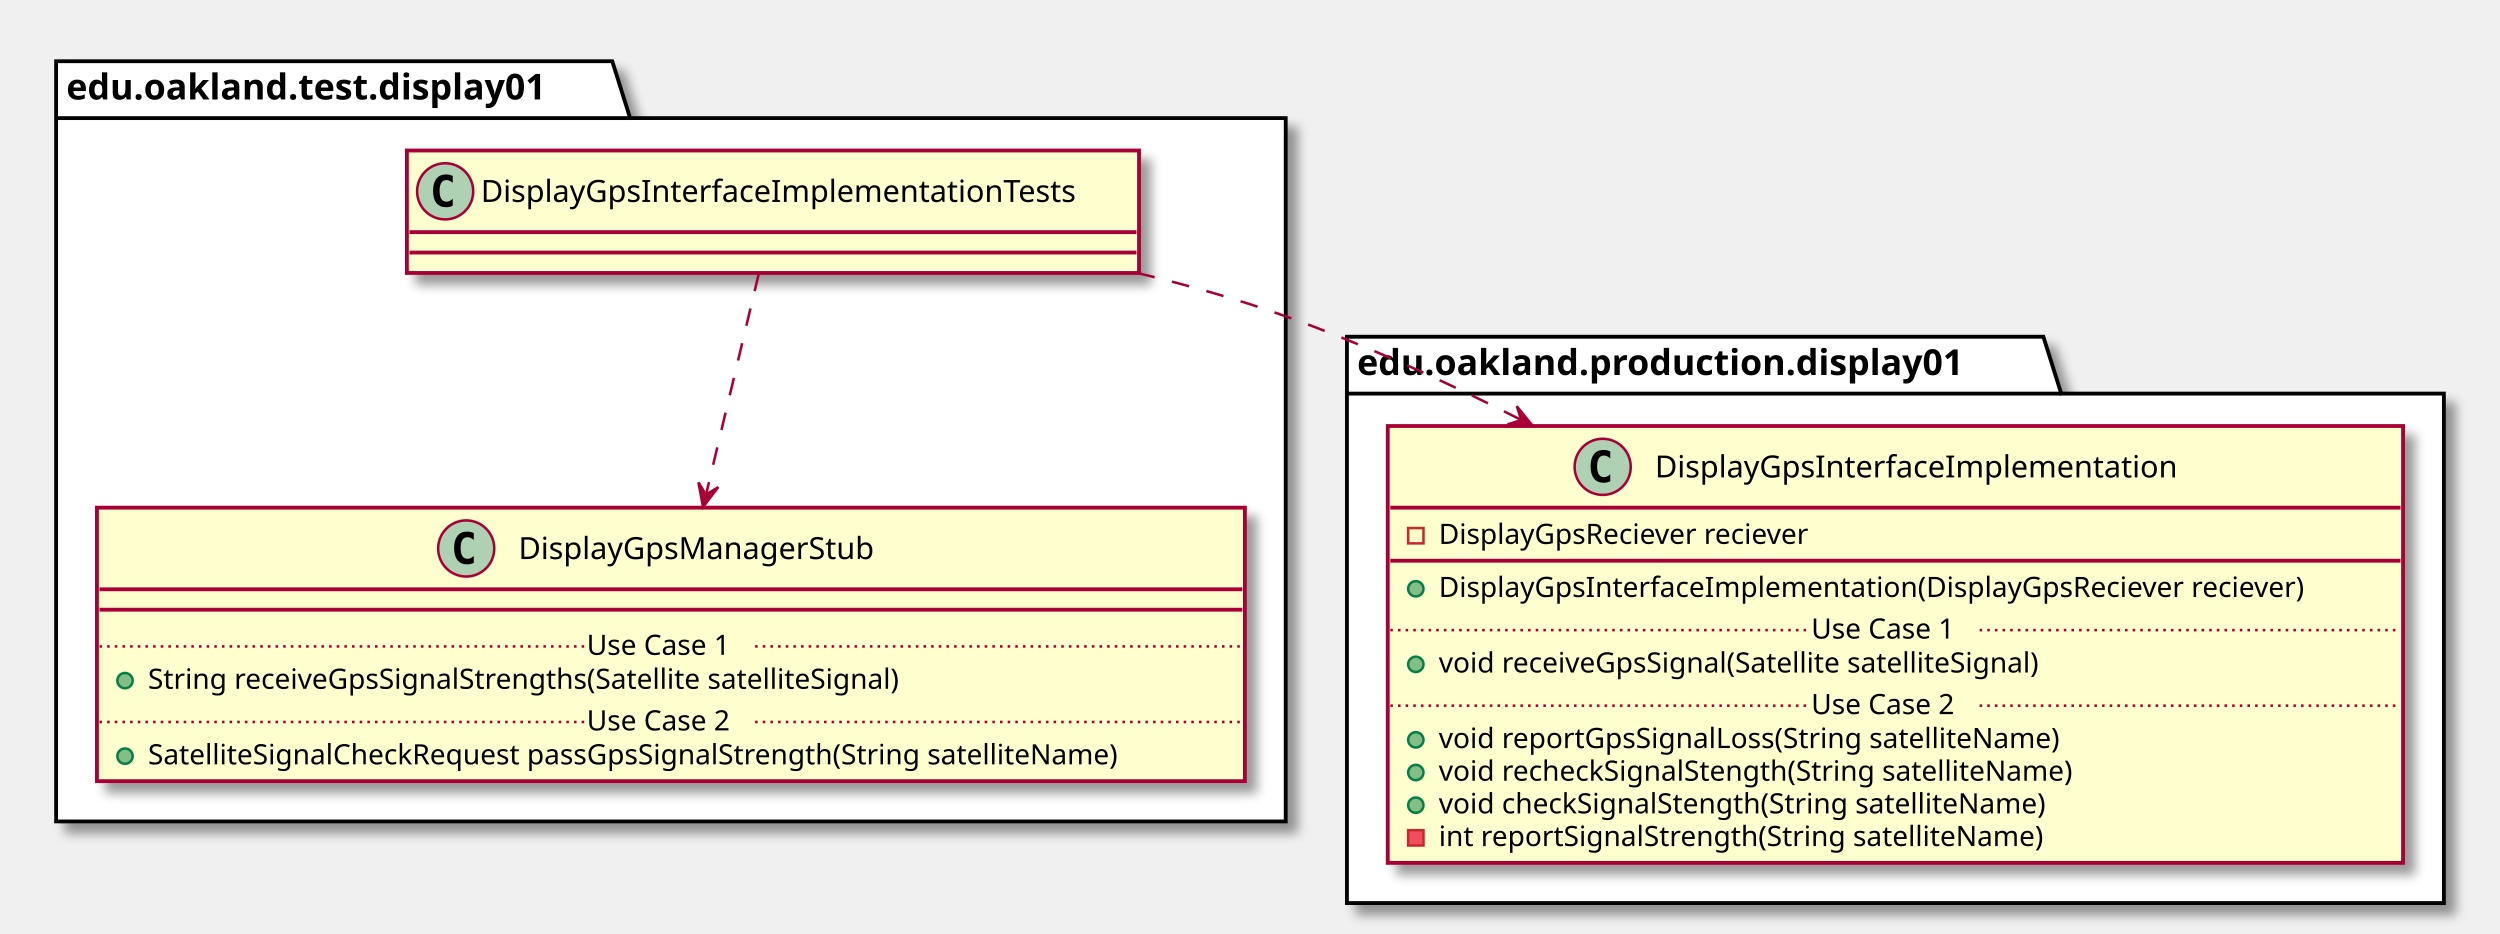
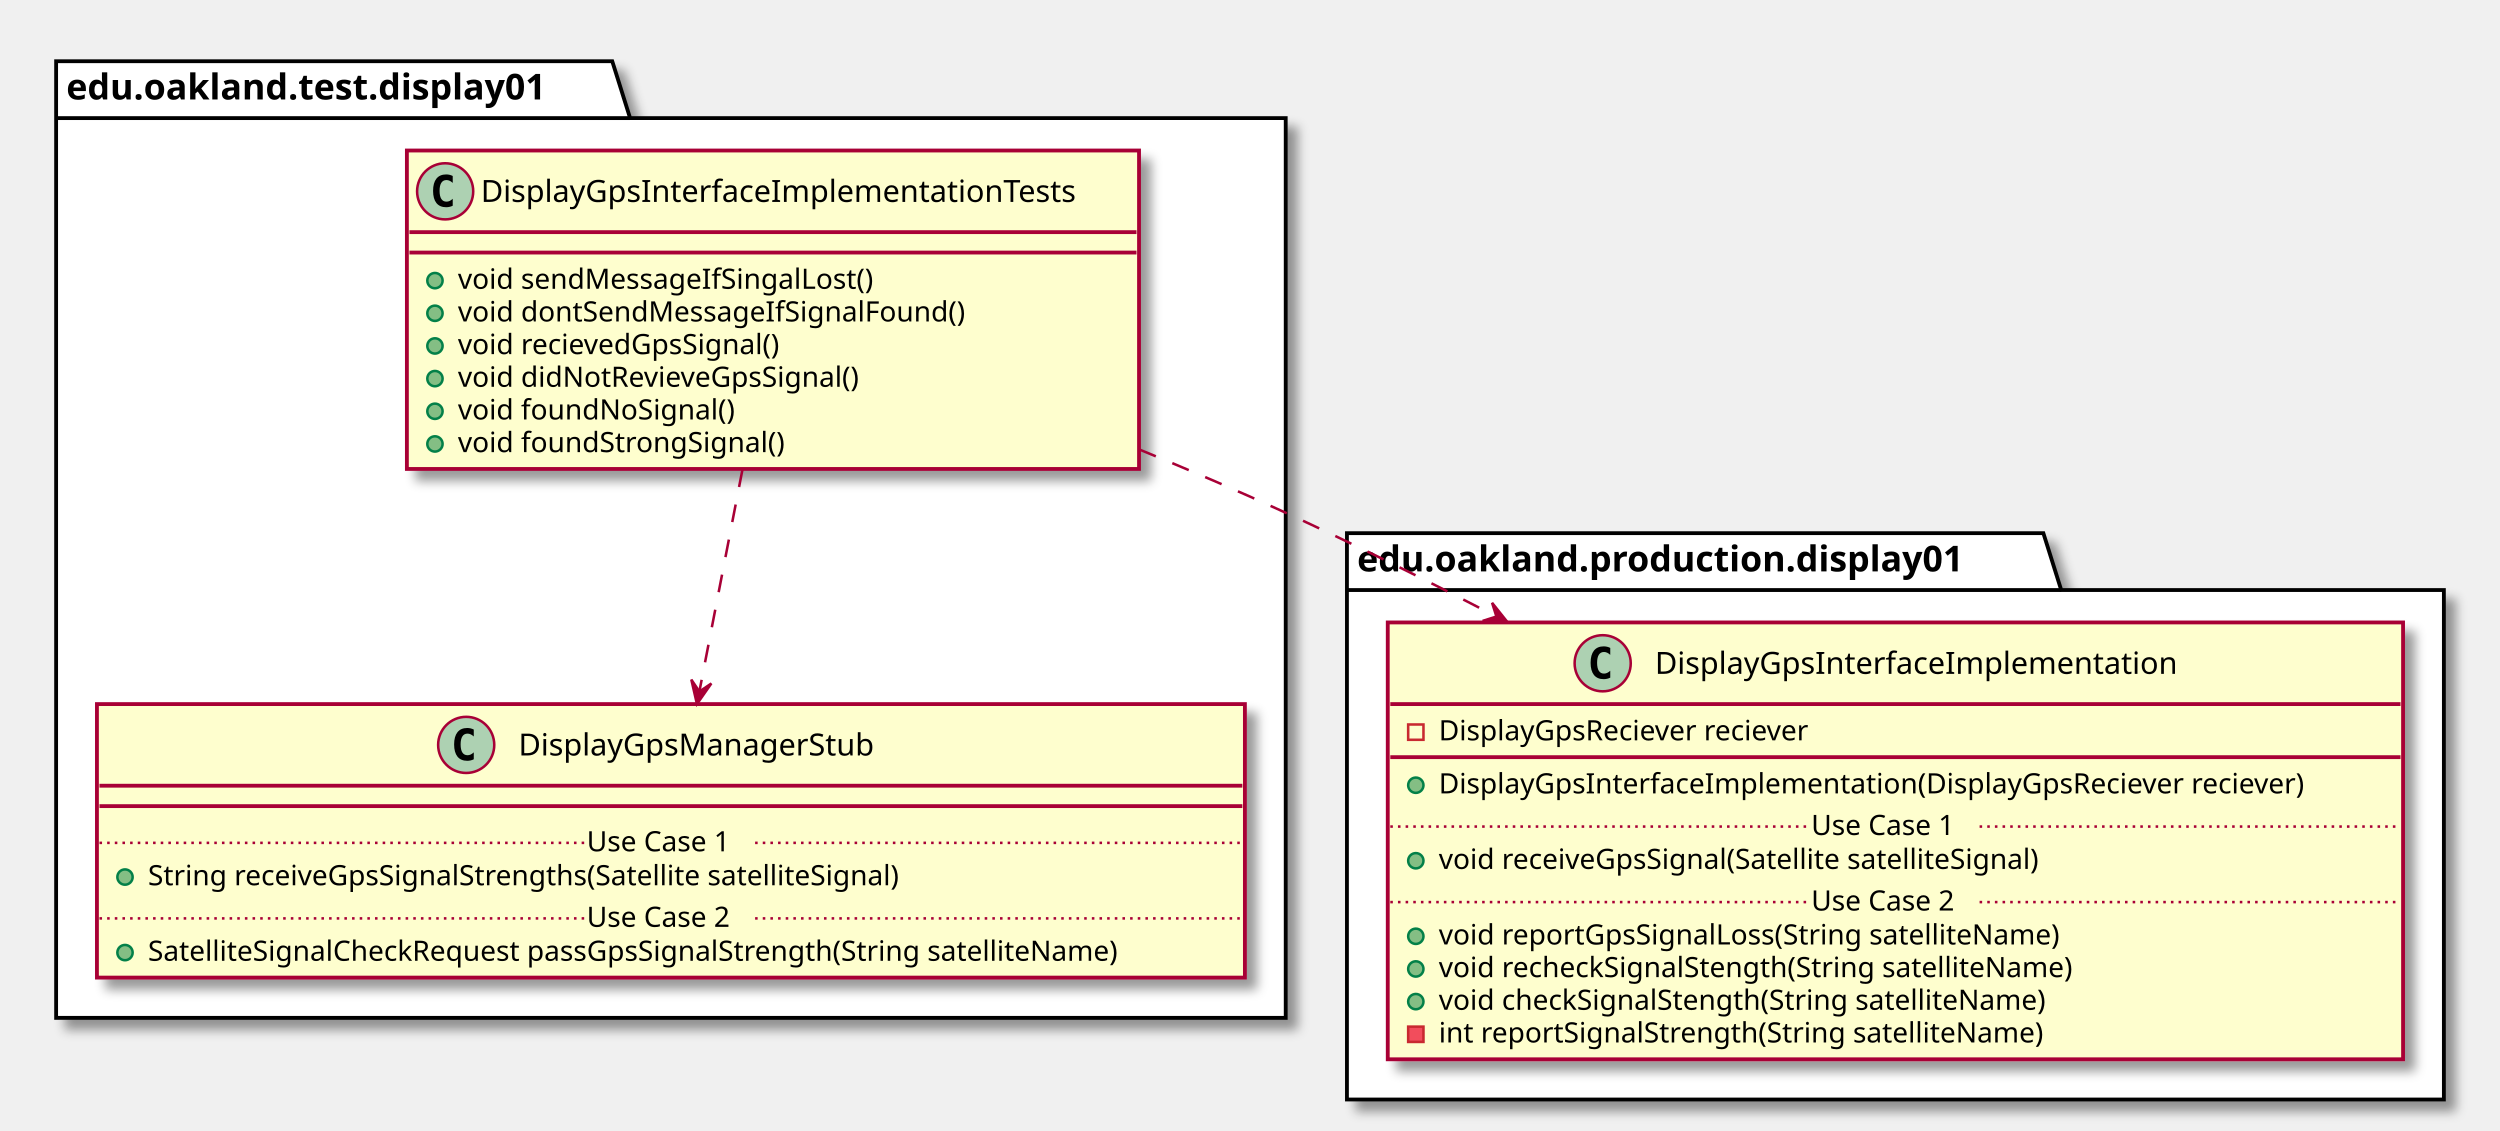
- <svg xmlns="http://www.w3.org/2000/svg" contentScriptType="application/ecmascript" contentStyleType="text/css" height="366px" preserveAspectRatio="none" style="width:980px;height:366px;" version="1.1" viewBox="0 0 980 366" width="980px" zoomAndPan="magnify">
+ <svg xmlns="http://www.w3.org/2000/svg" contentScriptType="application/ecmascript" contentStyleType="text/css" height="443px" preserveAspectRatio="none" style="width:980px;height:443px;" version="1.1" viewBox="0 0 980 443" width="980px" zoomAndPan="magnify">
  <defs>
-     <filter height="300%" id="f1gbf4b09xqnky" width="300%" x="-1" y="-1">
+     <filter height="300%" id="f9fhxkf3jx63r" width="300%" x="-1" y="-1">
      <feGaussianBlur result="blurOut" stdDeviation="2.0" />
      <feColorMatrix in="blurOut" result="blurOut2" type="matrix" values="0 0 0 0 0 0 0 0 0 0 0 0 0 0 0 0 0 0 .4 0" />
      <feOffset dx="4.0" dy="4.0" in="blurOut2" result="blurOut3" />
      <feBlend in="SourceGraphic" in2="blurOut3" mode="normal" />
    </filter>
  </defs>
  <g>
-     <polygon fill="#FFFFFF" filter="url(#f1gbf4b09xqnky)" points="22,24,240,24,247,46.297,504,46.297,504,322,22,322,22,24" style="stroke: #000000; stroke-width: 1.5;" />
+     <polygon fill="#FFFFFF" filter="url(#f9fhxkf3jx63r)" points="22,24,240,24,247,46.297,504,46.297,504,399,22,399,22,24" style="stroke: #000000; stroke-width: 1.5;" />
    <line style="stroke: #000000; stroke-width: 1.5;" x1="22" x2="247" y1="46.297" y2="46.297" />
    <text fill="#000000" font-family="sans-serif" font-size="14" font-weight="bold" lengthAdjust="spacingAndGlyphs" textLength="212" x="26" y="38.995">edu.oakland.test.display01</text>
-     <polygon fill="#FFFFFF" filter="url(#f1gbf4b09xqnky)" points="528,132,801,132,808,154.297,958,154.297,958,354,528,354,528,132" style="stroke: #000000; stroke-width: 1.5;" />
-     <line style="stroke: #000000; stroke-width: 1.5;" x1="528" x2="808" y1="154.297" y2="154.297" />
-     <text fill="#000000" font-family="sans-serif" font-size="14" font-weight="bold" lengthAdjust="spacingAndGlyphs" textLength="267" x="532" y="146.995">edu.oakland.production.display01</text>
-     <rect fill="#FEFECE" filter="url(#f1gbf4b09xqnky)" height="48" id="DisplayGpsInterfaceImplementationTests" style="stroke: #A80036; stroke-width: 1.5;" width="287" x="159.5" y="59" />
+     <polygon fill="#FFFFFF" filter="url(#f9fhxkf3jx63r)" points="528,209,801,209,808,231.297,958,231.297,958,431,528,431,528,209" style="stroke: #000000; stroke-width: 1.5;" />
+     <line style="stroke: #000000; stroke-width: 1.5;" x1="528" x2="808" y1="231.297" y2="231.297" />
+     <text fill="#000000" font-family="sans-serif" font-size="14" font-weight="bold" lengthAdjust="spacingAndGlyphs" textLength="267" x="532" y="223.995">edu.oakland.production.display01</text>
+     <rect fill="#FEFECE" filter="url(#f9fhxkf3jx63r)" height="124.828" id="DisplayGpsInterfaceImplementationTests" style="stroke: #A80036; stroke-width: 1.5;" width="287" x="159.5" y="59" />
    <ellipse cx="174.5" cy="75" fill="#ADD1B2" rx="11" ry="11" style="stroke: #A80036; stroke-width: 1.0;" />
    <path d="M177.469,80.641 Q176.891,80.938 176.25,81.078 Q175.609,81.234 174.906,81.234 Q172.406,81.234 171.078,79.594 Q169.766,77.938 169.766,74.812 Q169.766,71.688 171.078,70.031 Q172.406,68.375 174.906,68.375 Q175.609,68.375 176.25,68.531 Q176.906,68.688 177.469,68.984 L177.469,71.703 Q176.844,71.125 176.25,70.859 Q175.656,70.578 175.031,70.578 Q173.688,70.578 173,71.656 Q172.312,72.719 172.312,74.812 Q172.312,76.906 173,77.984 Q173.688,79.047 175.031,79.047 Q175.656,79.047 176.25,78.781 Q176.844,78.5 177.469,77.922 L177.469,80.641 Z " />
    <text fill="#000000" font-family="sans-serif" font-size="12" lengthAdjust="spacingAndGlyphs" textLength="255" x="188.5" y="79.154">DisplayGpsInterfaceImplementationTests</text>
    <line style="stroke: #A80036; stroke-width: 1.5;" x1="160.5" x2="445.5" y1="91" y2="91" />
    <line style="stroke: #A80036; stroke-width: 1.5;" x1="160.5" x2="445.5" y1="99" y2="99" />
-     <rect fill="#FEFECE" filter="url(#f1gbf4b09xqnky)" height="107.219" id="DisplayGpsManagerStub" style="stroke: #A80036; stroke-width: 1.5;" width="450" x="38" y="199" />
-     <ellipse cx="182.75" cy="215" fill="#ADD1B2" rx="11" ry="11" style="stroke: #A80036; stroke-width: 1.0;" />
-     <path d="M185.719,220.641 Q185.141,220.938 184.5,221.078 Q183.859,221.234 183.156,221.234 Q180.656,221.234 179.328,219.594 Q178.016,217.938 178.016,214.812 Q178.016,211.688 179.328,210.031 Q180.656,208.375 183.156,208.375 Q183.859,208.375 184.5,208.531 Q185.156,208.688 185.719,208.984 L185.719,211.703 Q185.094,211.125 184.5,210.859 Q183.906,210.578 183.281,210.578 Q181.938,210.578 181.25,211.656 Q180.562,212.719 180.562,214.812 Q180.562,216.906 181.25,217.984 Q181.938,219.047 183.281,219.047 Q183.906,219.047 184.5,218.781 Q185.094,218.5 185.719,217.922 L185.719,220.641 Z " />
-     <text fill="#000000" font-family="sans-serif" font-size="12" lengthAdjust="spacingAndGlyphs" textLength="152" x="203.25" y="219.154">DisplayGpsManagerStub</text>
-     <line style="stroke: #A80036; stroke-width: 1.5;" x1="39" x2="487" y1="231" y2="231" />
-     <line style="stroke: #A80036; stroke-width: 1.5;" x1="39" x2="487" y1="239" y2="239" />
-     <ellipse cx="49" cy="266.805" fill="#84BE84" rx="3" ry="3" style="stroke: #038048; stroke-width: 1.0;" />
-     <text fill="#000000" font-family="sans-serif" font-size="11" lengthAdjust="spacingAndGlyphs" textLength="331" x="58" y="270.015">String receiveGpsSignalStrengths(Satellite satelliteSignal)</text>
-     <line style="stroke: #A80036; stroke-width: 1.0; stroke-dasharray: 1.0,2.0;" x1="39" x2="230" y1="253.402" y2="253.402" />
-     <text fill="#000000" font-family="sans-serif" font-size="11" lengthAdjust="spacingAndGlyphs" textLength="66" x="230" y="256.71">Use Case 1</text>
-     <line style="stroke: #A80036; stroke-width: 1.0; stroke-dasharray: 1.0,2.0;" x1="296" x2="487" y1="253.402" y2="253.402" />
-     <ellipse cx="49" cy="296.414" fill="#84BE84" rx="3" ry="3" style="stroke: #038048; stroke-width: 1.0;" />
-     <text fill="#000000" font-family="sans-serif" font-size="11" lengthAdjust="spacingAndGlyphs" textLength="424" x="58" y="299.625">SatelliteSignalCheckRequest passGpsSignalStrength(String satelliteName)</text>
-     <line style="stroke: #A80036; stroke-width: 1.0; stroke-dasharray: 1.0,2.0;" x1="39" x2="230" y1="283.012" y2="283.012" />
-     <text fill="#000000" font-family="sans-serif" font-size="11" lengthAdjust="spacingAndGlyphs" textLength="66" x="230" y="286.32">Use Case 2</text>
-     <line style="stroke: #A80036; stroke-width: 1.0; stroke-dasharray: 1.0,2.0;" x1="296" x2="487" y1="283.012" y2="283.012" />
-     <rect fill="#FEFECE" filter="url(#f1gbf4b09xqnky)" height="171.242" id="DisplayGpsInterfaceImplementation" style="stroke: #A80036; stroke-width: 1.5;" width="398" x="544" y="167" />
-     <ellipse cx="628.25" cy="183" fill="#ADD1B2" rx="11" ry="11" style="stroke: #A80036; stroke-width: 1.0;" />
-     <path d="M631.219,188.641 Q630.641,188.938 630,189.078 Q629.359,189.234 628.656,189.234 Q626.156,189.234 624.828,187.594 Q623.516,185.938 623.516,182.812 Q623.516,179.688 624.828,178.031 Q626.156,176.375 628.656,176.375 Q629.359,176.375 630,176.531 Q630.656,176.688 631.219,176.984 L631.219,179.703 Q630.594,179.125 630,178.859 Q629.406,178.578 628.781,178.578 Q627.438,178.578 626.75,179.656 Q626.062,180.719 626.062,182.812 Q626.062,184.906 626.75,185.984 Q627.438,187.047 628.781,187.047 Q629.406,187.047 630,186.781 Q630.594,186.5 631.219,185.922 L631.219,188.641 Z " />
-     <text fill="#000000" font-family="sans-serif" font-size="12" lengthAdjust="spacingAndGlyphs" textLength="221" x="648.75" y="187.154">DisplayGpsInterfaceImplementation</text>
-     <line style="stroke: #A80036; stroke-width: 1.5;" x1="545" x2="941" y1="199" y2="199" />
-     <rect fill="none" height="6" style="stroke: #C82930; stroke-width: 1.0;" width="6" x="552" y="207" />
-     <text fill="#000000" font-family="sans-serif" font-size="11" lengthAdjust="spacingAndGlyphs" textLength="162" x="564" y="213.21">DisplayGpsReciever reciever</text>
-     <line style="stroke: #A80036; stroke-width: 1.5;" x1="545" x2="941" y1="219.805" y2="219.805" />
-     <ellipse cx="555" cy="230.805" fill="#84BE84" rx="3" ry="3" style="stroke: #038048; stroke-width: 1.0;" />
-     <text fill="#000000" font-family="sans-serif" font-size="11" lengthAdjust="spacingAndGlyphs" textLength="372" x="564" y="234.015">DisplayGpsInterfaceImplementation(DisplayGpsReciever reciever)</text>
-     <ellipse cx="555" cy="260.414" fill="#84BE84" rx="3" ry="3" style="stroke: #038048; stroke-width: 1.0;" />
-     <text fill="#000000" font-family="sans-serif" font-size="11" lengthAdjust="spacingAndGlyphs" textLength="264" x="564" y="263.625">void receiveGpsSignal(Satellite satelliteSignal)</text>
-     <line style="stroke: #A80036; stroke-width: 1.0; stroke-dasharray: 1.0,2.0;" x1="545" x2="710" y1="247.012" y2="247.012" />
-     <text fill="#000000" font-family="sans-serif" font-size="11" lengthAdjust="spacingAndGlyphs" textLength="66" x="710" y="250.32">Use Case 1</text>
-     <line style="stroke: #A80036; stroke-width: 1.0; stroke-dasharray: 1.0,2.0;" x1="776" x2="941" y1="247.012" y2="247.012" />
-     <ellipse cx="555" cy="290.023" fill="#84BE84" rx="3" ry="3" style="stroke: #038048; stroke-width: 1.0;" />
-     <text fill="#000000" font-family="sans-serif" font-size="11" lengthAdjust="spacingAndGlyphs" textLength="271" x="564" y="293.234">void reportGpsSignalLoss(String satelliteName)</text>
-     <ellipse cx="555" cy="302.828" fill="#84BE84" rx="3" ry="3" style="stroke: #038048; stroke-width: 1.0;" />
-     <text fill="#000000" font-family="sans-serif" font-size="11" lengthAdjust="spacingAndGlyphs" textLength="274" x="564" y="306.039">void recheckSignalStength(String satelliteName)</text>
-     <ellipse cx="555" cy="315.633" fill="#84BE84" rx="3" ry="3" style="stroke: #038048; stroke-width: 1.0;" />
-     <text fill="#000000" font-family="sans-serif" font-size="11" lengthAdjust="spacingAndGlyphs" textLength="262" x="564" y="318.843">void checkSignalStength(String satelliteName)</text>
-     <rect fill="#F24D5C" height="6" style="stroke: #C82930; stroke-width: 1.0;" width="6" x="552" y="325.438" />
-     <text fill="#000000" font-family="sans-serif" font-size="11" lengthAdjust="spacingAndGlyphs" textLength="261" x="564" y="331.648">int reportSignalStrength(String satelliteName)</text>
-     <line style="stroke: #A80036; stroke-width: 1.0; stroke-dasharray: 1.0,2.0;" x1="545" x2="710" y1="276.621" y2="276.621" />
-     <text fill="#000000" font-family="sans-serif" font-size="11" lengthAdjust="spacingAndGlyphs" textLength="66" x="710" y="279.929">Use Case 2</text>
-     <line style="stroke: #A80036; stroke-width: 1.0; stroke-dasharray: 1.0,2.0;" x1="776" x2="941" y1="276.621" y2="276.621" />
-     <path d="M297.44,107.29 C292.12,129.55 283.89,164.02 276.81,193.68 " fill="none" id="DisplayGpsInterfaceImplementationTests-&gt;DisplayGpsManagerStub" style="stroke: #A80036; stroke-width: 1.0; stroke-dasharray: 7.0,7.0;" />
-     <polygon fill="#A80036" points="275.59,198.77,281.567,190.942,276.749,193.906,273.785,189.088,275.59,198.77" style="stroke: #A80036; stroke-width: 1.0;" />
-     <path d="M445.8,107.01 C465.61,111.76 485.49,117.38 504,124 C534.69,134.97 566.27,149.34 596.02,164.47 " fill="none" id="DisplayGpsInterfaceImplementationTests-&gt;DisplayGpsInterfaceImplementation" style="stroke: #A80036; stroke-width: 1.0; stroke-dasharray: 7.0,7.0;" />
-     <polygon fill="#A80036" points="600.78,166.9,594.587,159.242,596.328,164.624,590.946,166.365,600.78,166.9" style="stroke: #A80036; stroke-width: 1.0;" />
+     <ellipse cx="170.5" cy="110" fill="#84BE84" rx="3" ry="3" style="stroke: #038048; stroke-width: 1.0;" />
+     <text fill="#000000" font-family="sans-serif" font-size="11" lengthAdjust="spacingAndGlyphs" textLength="180" x="179.5" y="113.21">void sendMessageIfSingalLost()</text>
+     <ellipse cx="170.5" cy="122.805" fill="#84BE84" rx="3" ry="3" style="stroke: #038048; stroke-width: 1.0;" />
+     <text fill="#000000" font-family="sans-serif" font-size="11" lengthAdjust="spacingAndGlyphs" textLength="216" x="179.5" y="126.015">void dontSendMessageIfSignalFound()</text>
+     <ellipse cx="170.5" cy="135.609" fill="#84BE84" rx="3" ry="3" style="stroke: #038048; stroke-width: 1.0;" />
+     <text fill="#000000" font-family="sans-serif" font-size="11" lengthAdjust="spacingAndGlyphs" textLength="141" x="179.5" y="138.82">void recievedGpsSignal()</text>
+     <ellipse cx="170.5" cy="148.414" fill="#84BE84" rx="3" ry="3" style="stroke: #038048; stroke-width: 1.0;" />
+     <text fill="#000000" font-family="sans-serif" font-size="11" lengthAdjust="spacingAndGlyphs" textLength="172" x="179.5" y="151.625">void didNotRevieveGpsSignal()</text>
+     <ellipse cx="170.5" cy="161.219" fill="#84BE84" rx="3" ry="3" style="stroke: #038048; stroke-width: 1.0;" />
+     <text fill="#000000" font-family="sans-serif" font-size="11" lengthAdjust="spacingAndGlyphs" textLength="117" x="179.5" y="164.429">void foundNoSignal()</text>
+     <ellipse cx="170.5" cy="174.023" fill="#84BE84" rx="3" ry="3" style="stroke: #038048; stroke-width: 1.0;" />
+     <text fill="#000000" font-family="sans-serif" font-size="11" lengthAdjust="spacingAndGlyphs" textLength="140" x="179.5" y="177.234">void foundStrongSignal()</text>
+     <rect fill="#FEFECE" filter="url(#f9fhxkf3jx63r)" height="107.219" id="DisplayGpsManagerStub" style="stroke: #A80036; stroke-width: 1.5;" width="450" x="38" y="276" />
+     <ellipse cx="182.75" cy="292" fill="#ADD1B2" rx="11" ry="11" style="stroke: #A80036; stroke-width: 1.0;" />
+     <path d="M185.719,297.641 Q185.141,297.938 184.5,298.078 Q183.859,298.234 183.156,298.234 Q180.656,298.234 179.328,296.594 Q178.016,294.938 178.016,291.812 Q178.016,288.688 179.328,287.031 Q180.656,285.375 183.156,285.375 Q183.859,285.375 184.5,285.531 Q185.156,285.688 185.719,285.984 L185.719,288.703 Q185.094,288.125 184.5,287.859 Q183.906,287.578 183.281,287.578 Q181.938,287.578 181.25,288.656 Q180.562,289.719 180.562,291.812 Q180.562,293.906 181.25,294.984 Q181.938,296.047 183.281,296.047 Q183.906,296.047 184.5,295.781 Q185.094,295.5 185.719,294.922 L185.719,297.641 Z " />
+     <text fill="#000000" font-family="sans-serif" font-size="12" lengthAdjust="spacingAndGlyphs" textLength="152" x="203.25" y="296.154">DisplayGpsManagerStub</text>
+     <line style="stroke: #A80036; stroke-width: 1.5;" x1="39" x2="487" y1="308" y2="308" />
+     <line style="stroke: #A80036; stroke-width: 1.5;" x1="39" x2="487" y1="316" y2="316" />
+     <ellipse cx="49" cy="343.805" fill="#84BE84" rx="3" ry="3" style="stroke: #038048; stroke-width: 1.0;" />
+     <text fill="#000000" font-family="sans-serif" font-size="11" lengthAdjust="spacingAndGlyphs" textLength="331" x="58" y="347.015">String receiveGpsSignalStrengths(Satellite satelliteSignal)</text>
+     <line style="stroke: #A80036; stroke-width: 1.0; stroke-dasharray: 1.0,2.0;" x1="39" x2="230" y1="330.402" y2="330.402" />
+     <text fill="#000000" font-family="sans-serif" font-size="11" lengthAdjust="spacingAndGlyphs" textLength="66" x="230" y="333.71">Use Case 1</text>
+     <line style="stroke: #A80036; stroke-width: 1.0; stroke-dasharray: 1.0,2.0;" x1="296" x2="487" y1="330.402" y2="330.402" />
+     <ellipse cx="49" cy="373.414" fill="#84BE84" rx="3" ry="3" style="stroke: #038048; stroke-width: 1.0;" />
+     <text fill="#000000" font-family="sans-serif" font-size="11" lengthAdjust="spacingAndGlyphs" textLength="424" x="58" y="376.625">SatelliteSignalCheckRequest passGpsSignalStrength(String satelliteName)</text>
+     <line style="stroke: #A80036; stroke-width: 1.0; stroke-dasharray: 1.0,2.0;" x1="39" x2="230" y1="360.012" y2="360.012" />
+     <text fill="#000000" font-family="sans-serif" font-size="11" lengthAdjust="spacingAndGlyphs" textLength="66" x="230" y="363.32">Use Case 2</text>
+     <line style="stroke: #A80036; stroke-width: 1.0; stroke-dasharray: 1.0,2.0;" x1="296" x2="487" y1="360.012" y2="360.012" />
+     <rect fill="#FEFECE" filter="url(#f9fhxkf3jx63r)" height="171.242" id="DisplayGpsInterfaceImplementation" style="stroke: #A80036; stroke-width: 1.5;" width="398" x="544" y="244" />
+     <ellipse cx="628.25" cy="260" fill="#ADD1B2" rx="11" ry="11" style="stroke: #A80036; stroke-width: 1.0;" />
+     <path d="M631.219,265.641 Q630.641,265.938 630,266.078 Q629.359,266.234 628.656,266.234 Q626.156,266.234 624.828,264.594 Q623.516,262.938 623.516,259.812 Q623.516,256.688 624.828,255.031 Q626.156,253.375 628.656,253.375 Q629.359,253.375 630,253.531 Q630.656,253.688 631.219,253.984 L631.219,256.703 Q630.594,256.125 630,255.859 Q629.406,255.578 628.781,255.578 Q627.438,255.578 626.75,256.656 Q626.062,257.719 626.062,259.812 Q626.062,261.906 626.75,262.984 Q627.438,264.047 628.781,264.047 Q629.406,264.047 630,263.781 Q630.594,263.5 631.219,262.922 L631.219,265.641 Z " />
+     <text fill="#000000" font-family="sans-serif" font-size="12" lengthAdjust="spacingAndGlyphs" textLength="221" x="648.75" y="264.154">DisplayGpsInterfaceImplementation</text>
+     <line style="stroke: #A80036; stroke-width: 1.5;" x1="545" x2="941" y1="276" y2="276" />
+     <rect fill="none" height="6" style="stroke: #C82930; stroke-width: 1.0;" width="6" x="552" y="284" />
+     <text fill="#000000" font-family="sans-serif" font-size="11" lengthAdjust="spacingAndGlyphs" textLength="162" x="564" y="290.21">DisplayGpsReciever reciever</text>
+     <line style="stroke: #A80036; stroke-width: 1.5;" x1="545" x2="941" y1="296.805" y2="296.805" />
+     <ellipse cx="555" cy="307.805" fill="#84BE84" rx="3" ry="3" style="stroke: #038048; stroke-width: 1.0;" />
+     <text fill="#000000" font-family="sans-serif" font-size="11" lengthAdjust="spacingAndGlyphs" textLength="372" x="564" y="311.015">DisplayGpsInterfaceImplementation(DisplayGpsReciever reciever)</text>
+     <ellipse cx="555" cy="337.414" fill="#84BE84" rx="3" ry="3" style="stroke: #038048; stroke-width: 1.0;" />
+     <text fill="#000000" font-family="sans-serif" font-size="11" lengthAdjust="spacingAndGlyphs" textLength="264" x="564" y="340.625">void receiveGpsSignal(Satellite satelliteSignal)</text>
+     <line style="stroke: #A80036; stroke-width: 1.0; stroke-dasharray: 1.0,2.0;" x1="545" x2="710" y1="324.012" y2="324.012" />
+     <text fill="#000000" font-family="sans-serif" font-size="11" lengthAdjust="spacingAndGlyphs" textLength="66" x="710" y="327.32">Use Case 1</text>
+     <line style="stroke: #A80036; stroke-width: 1.0; stroke-dasharray: 1.0,2.0;" x1="776" x2="941" y1="324.012" y2="324.012" />
+     <ellipse cx="555" cy="367.023" fill="#84BE84" rx="3" ry="3" style="stroke: #038048; stroke-width: 1.0;" />
+     <text fill="#000000" font-family="sans-serif" font-size="11" lengthAdjust="spacingAndGlyphs" textLength="271" x="564" y="370.234">void reportGpsSignalLoss(String satelliteName)</text>
+     <ellipse cx="555" cy="379.828" fill="#84BE84" rx="3" ry="3" style="stroke: #038048; stroke-width: 1.0;" />
+     <text fill="#000000" font-family="sans-serif" font-size="11" lengthAdjust="spacingAndGlyphs" textLength="274" x="564" y="383.039">void recheckSignalStength(String satelliteName)</text>
+     <ellipse cx="555" cy="392.633" fill="#84BE84" rx="3" ry="3" style="stroke: #038048; stroke-width: 1.0;" />
+     <text fill="#000000" font-family="sans-serif" font-size="11" lengthAdjust="spacingAndGlyphs" textLength="262" x="564" y="395.843">void checkSignalStength(String satelliteName)</text>
+     <rect fill="#F24D5C" height="6" style="stroke: #C82930; stroke-width: 1.0;" width="6" x="552" y="402.438" />
+     <text fill="#000000" font-family="sans-serif" font-size="11" lengthAdjust="spacingAndGlyphs" textLength="261" x="564" y="408.648">int reportSignalStrength(String satelliteName)</text>
+     <line style="stroke: #A80036; stroke-width: 1.0; stroke-dasharray: 1.0,2.0;" x1="545" x2="710" y1="353.621" y2="353.621" />
+     <text fill="#000000" font-family="sans-serif" font-size="11" lengthAdjust="spacingAndGlyphs" textLength="66" x="710" y="356.929">Use Case 2</text>
+     <line style="stroke: #A80036; stroke-width: 1.0; stroke-dasharray: 1.0,2.0;" x1="776" x2="941" y1="353.621" y2="353.621" />
+     <path d="M291.05,184.03 C285.7,211.6 279.42,243.92 274.17,271 " fill="none" id="DisplayGpsInterfaceImplementationTests-&gt;DisplayGpsManagerStub" style="stroke: #A80036; stroke-width: 1.0; stroke-dasharray: 7.0,7.0;" />
+     <polygon fill="#A80036" points="273.2,275.99,278.847,267.921,274.156,271.082,270.994,266.391,273.2,275.99" style="stroke: #A80036; stroke-width: 1.0;" />
+     <path d="M446.61,176.2 C466.05,184.16 485.62,192.54 504,201 C530.96,213.4 559.15,227.44 586.32,241.55 " fill="none" id="DisplayGpsInterfaceImplementationTests-&gt;DisplayGpsInterfaceImplementation" style="stroke: #A80036; stroke-width: 1.0; stroke-dasharray: 7.0,7.0;" />
+     <polygon fill="#A80036" points="591.03,244,584.896,236.295,586.596,241.69,581.2,243.39,591.03,244" style="stroke: #A80036; stroke-width: 1.0;" />
  </g>
</svg>
